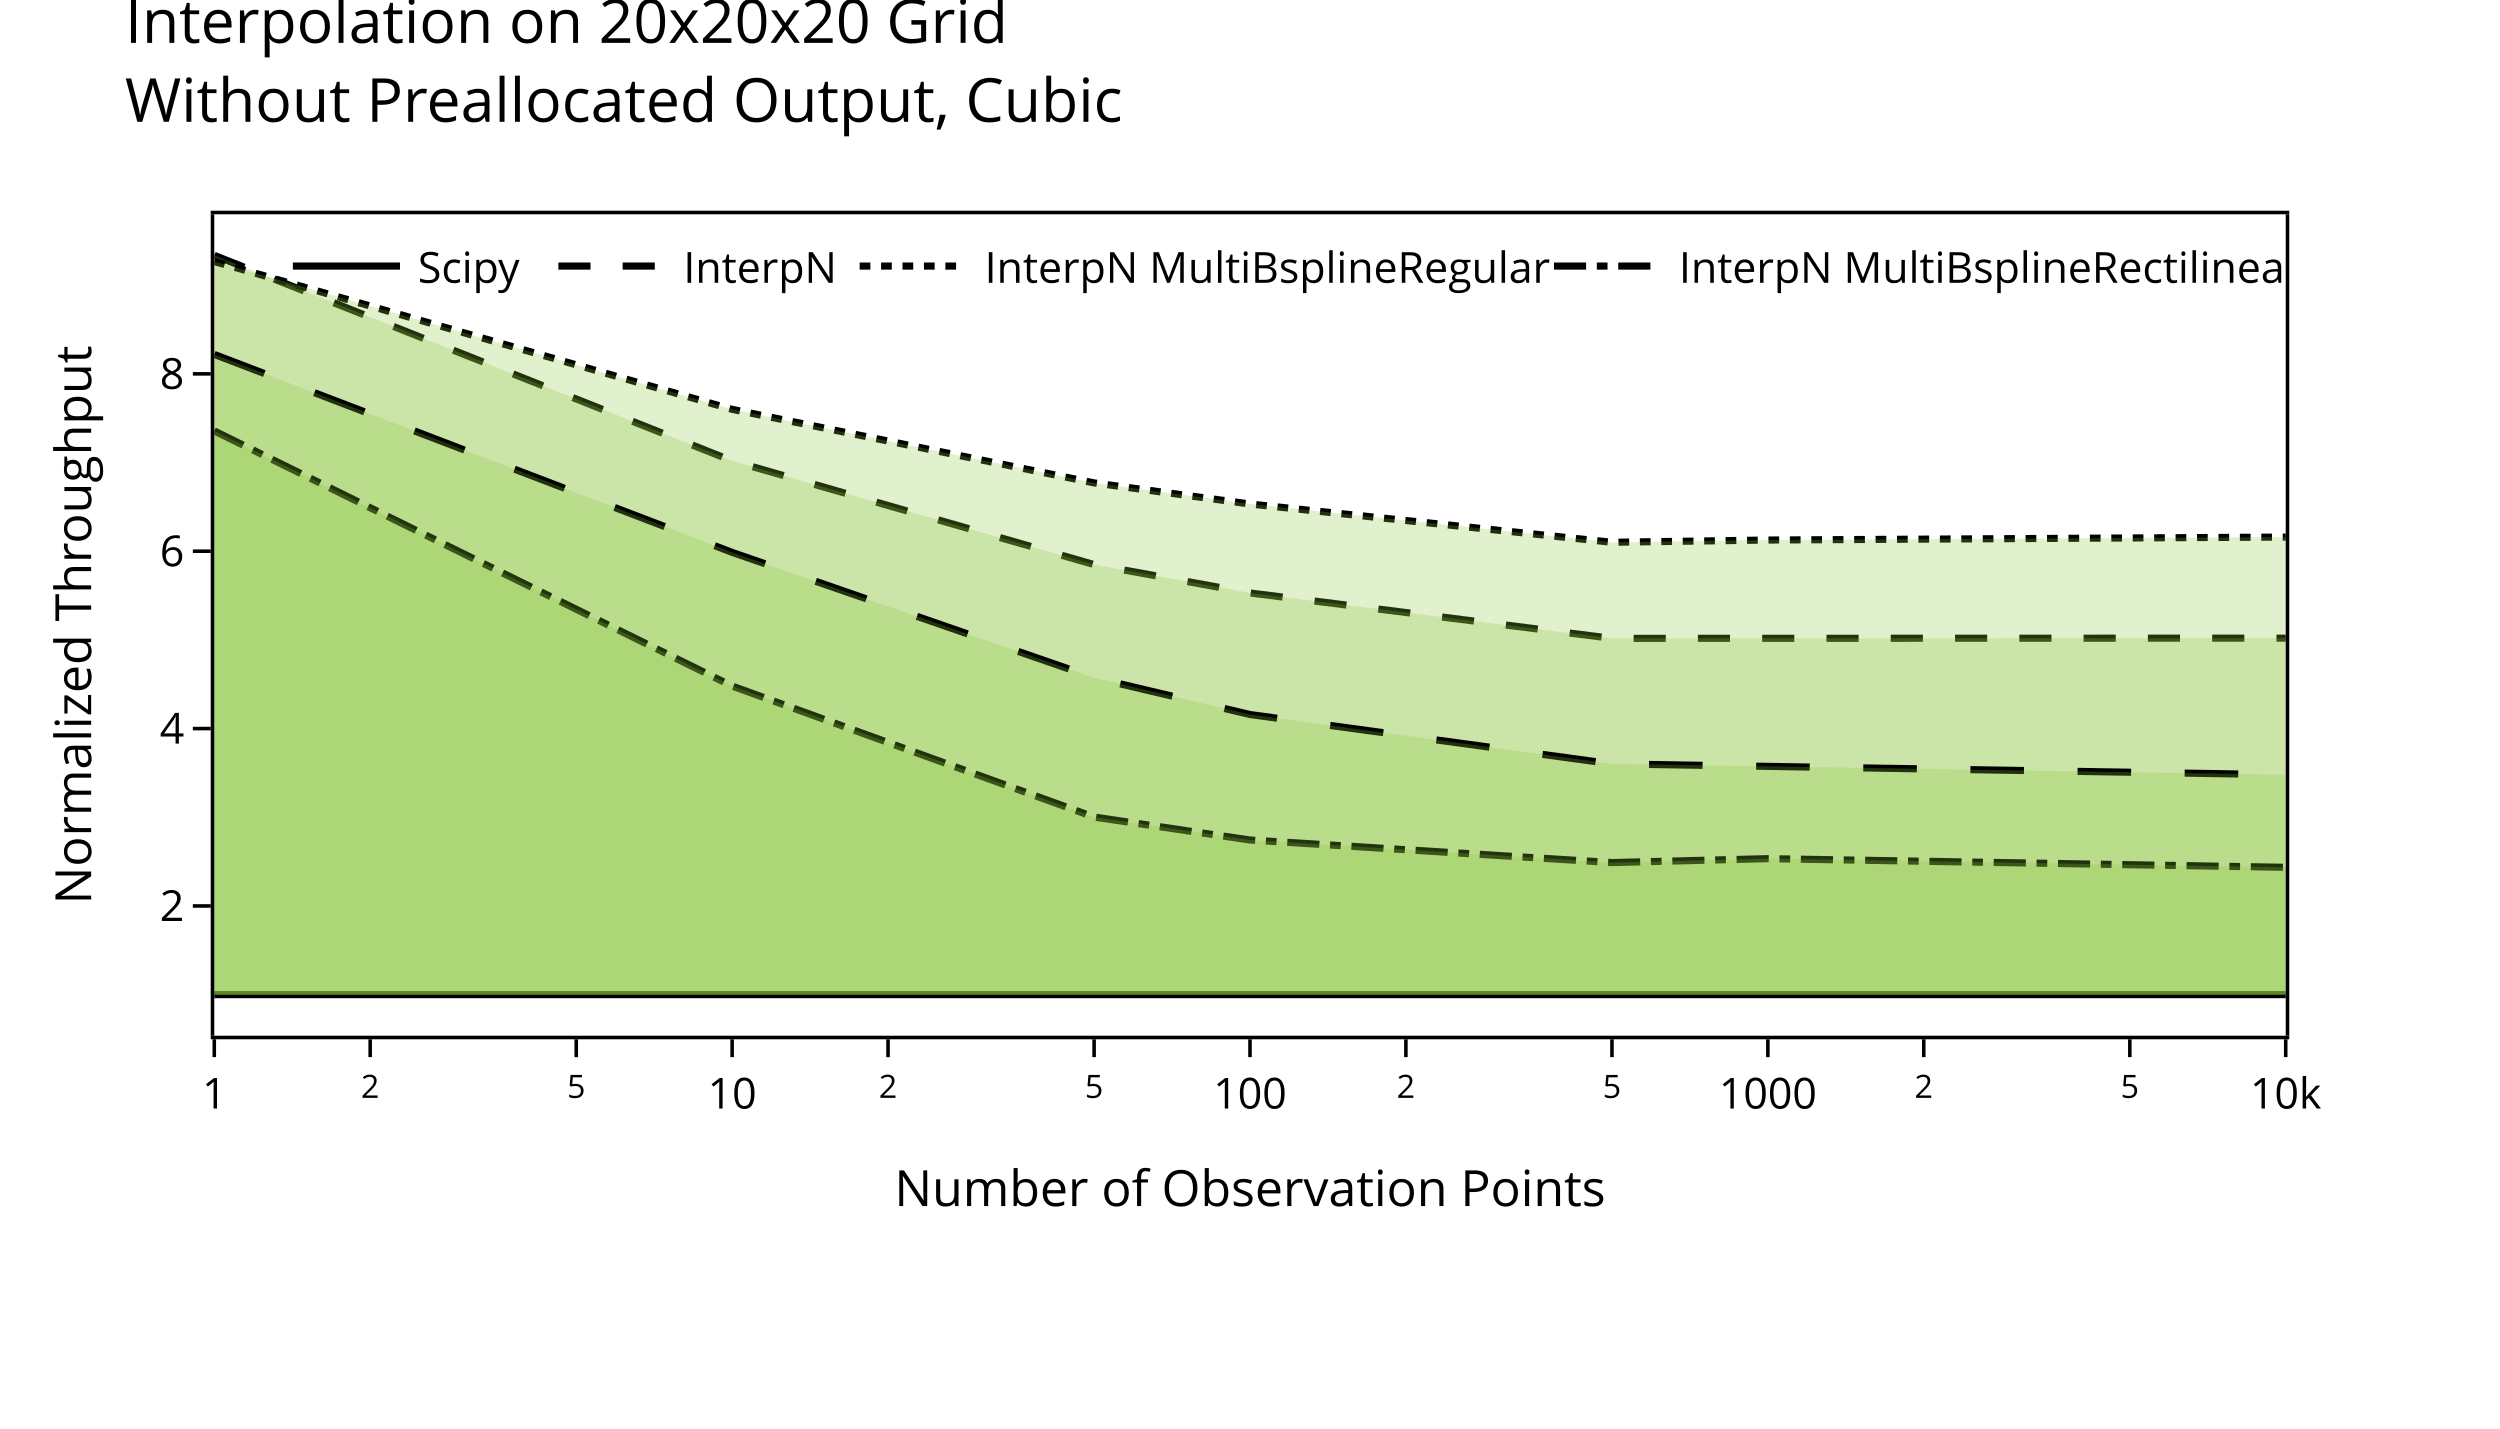
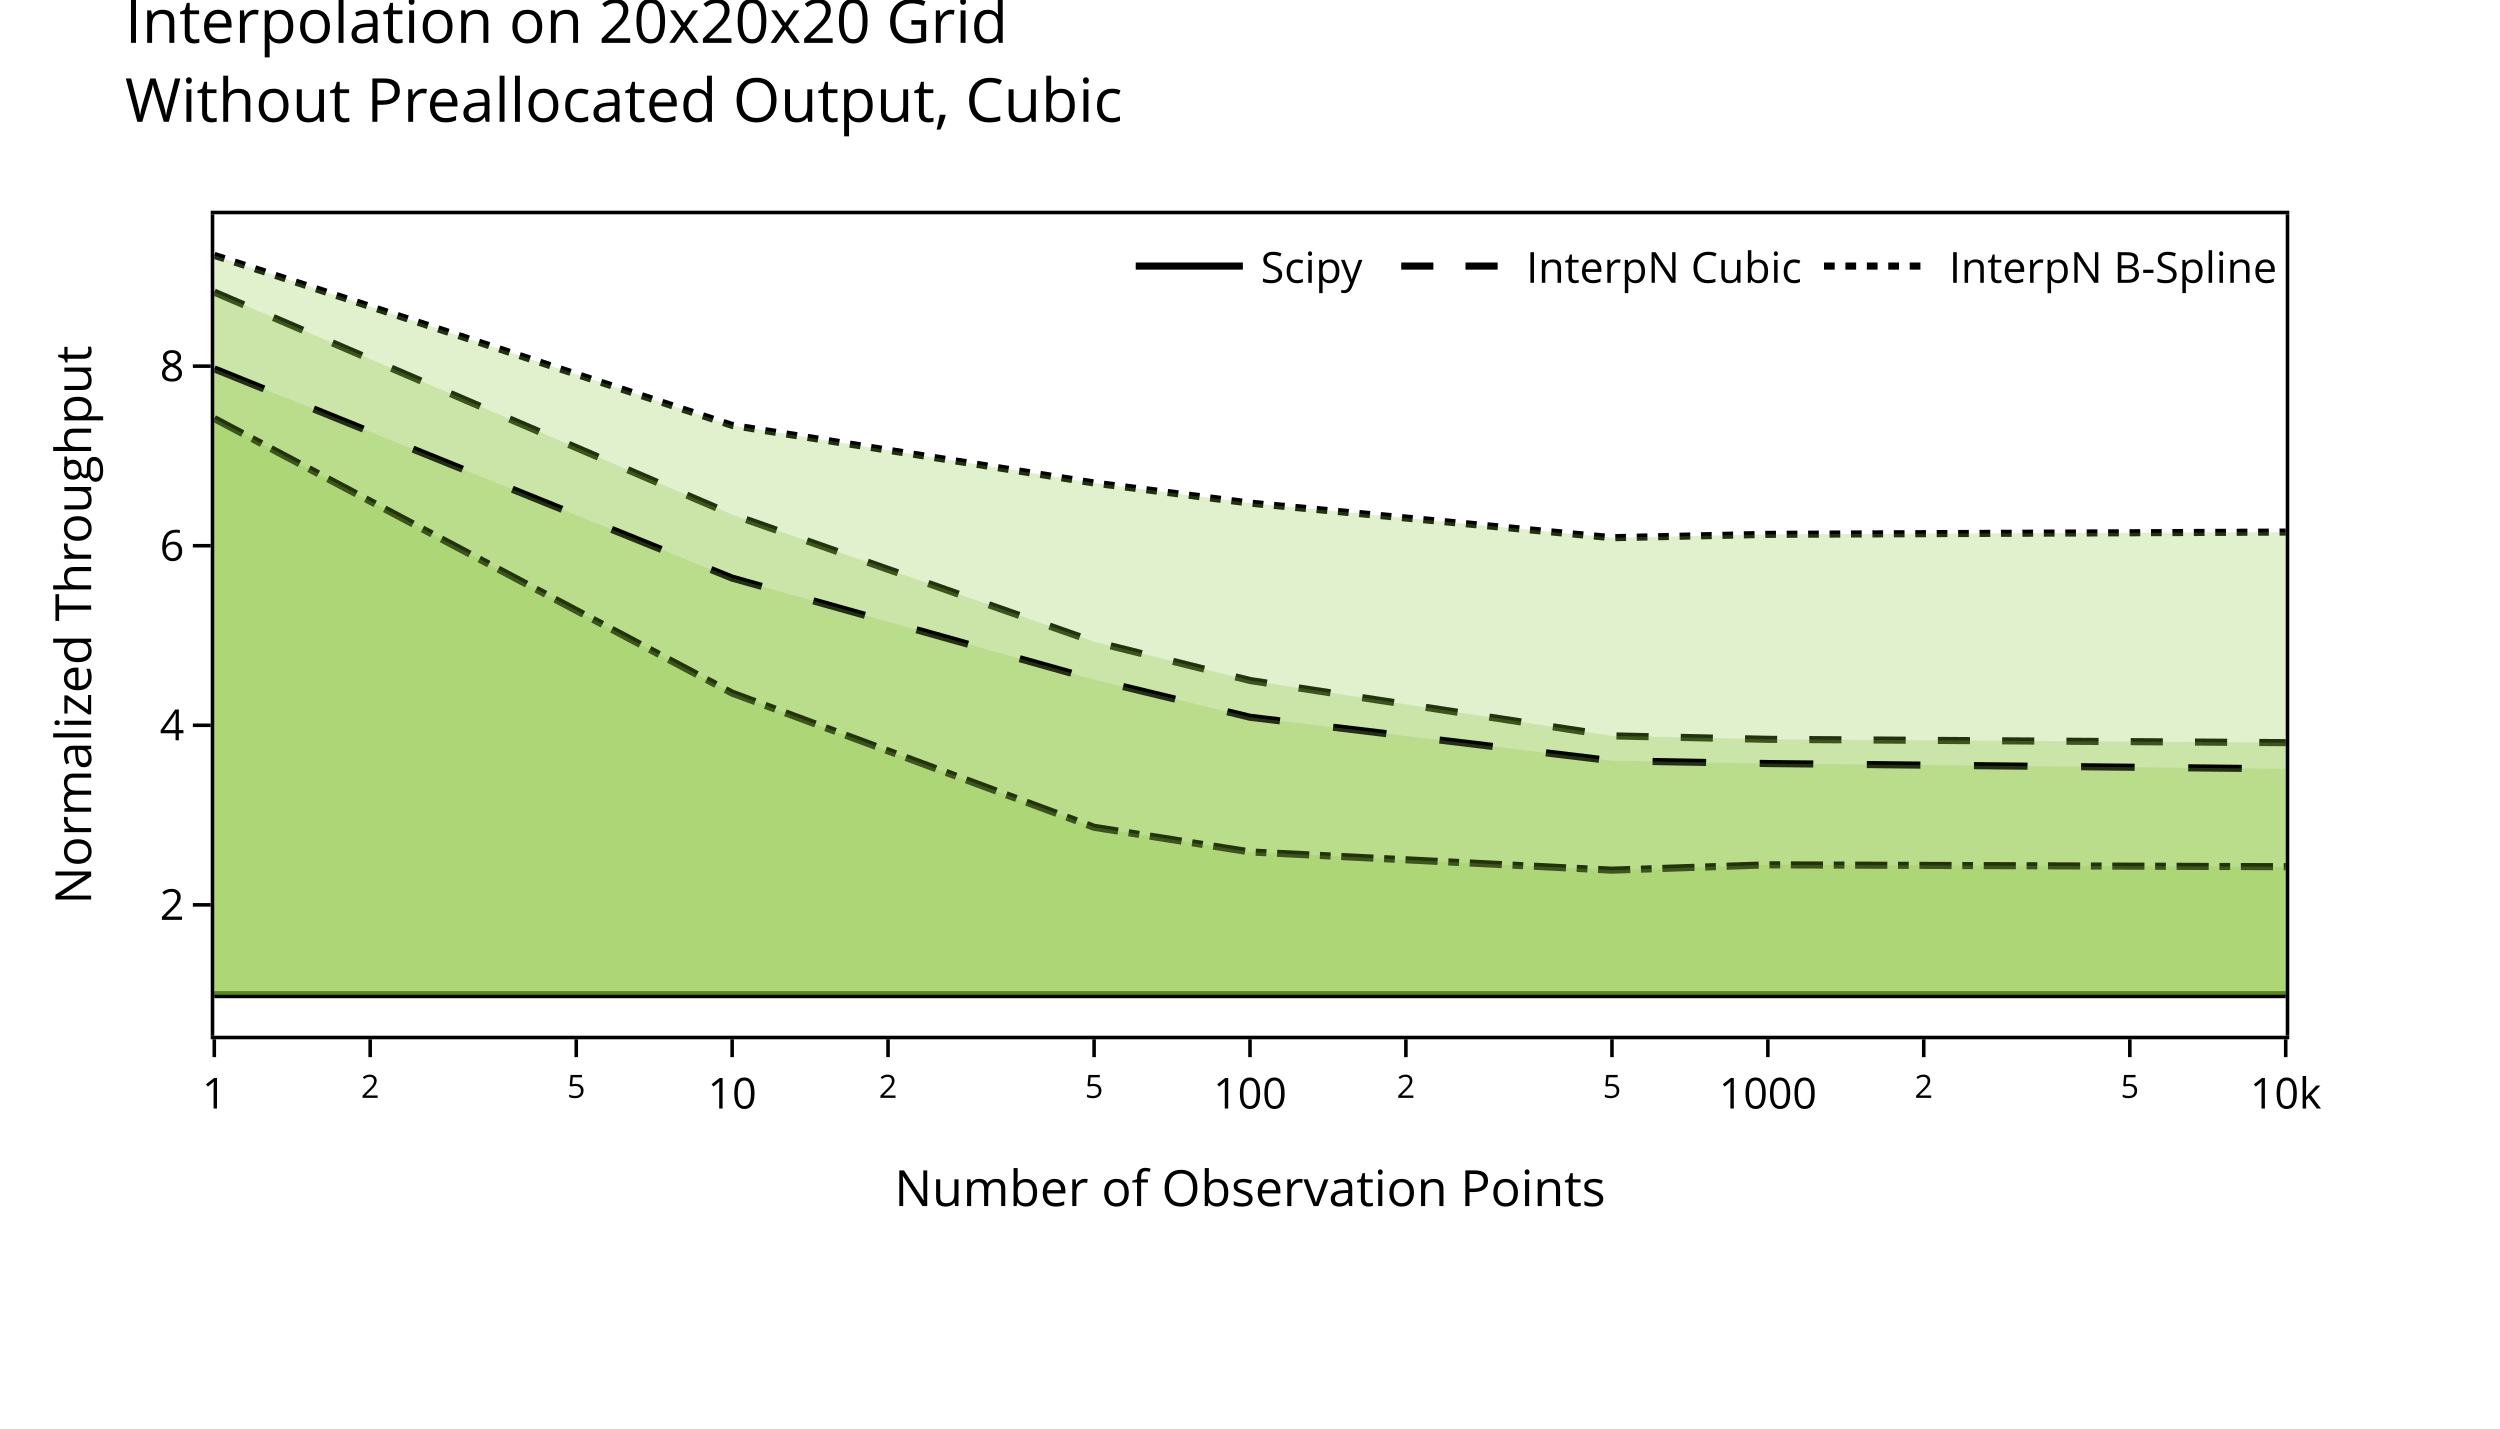
<svg xmlns="http://www.w3.org/2000/svg" class="main-svg" width="700" height="400" style="" viewBox="0 0 700 400">
  <rect x="0" y="0" width="700" height="400" style="fill: rgb(0, 0, 0); fill-opacity: 0;" />
-   <defs id="defs-ffacef">
+   <defs id="defs-b48e14">
    <g class="clips">
-       <clipPath id="clipffacefxyplot" class="plotclip">
+       <clipPath id="clipb48e14xyplot" class="plotclip">
        <rect width="580" height="230" />
      </clipPath>
-       <clipPath class="axesclip" id="clipffacefx">
+       <clipPath class="axesclip" id="clipb48e14x">
        <rect x="60" y="0" width="580" height="400" />
      </clipPath>
-       <clipPath class="axesclip" id="clipffacefy">
+       <clipPath class="axesclip" id="clipb48e14y">
        <rect x="0" y="60" width="700" height="230" />
      </clipPath>
-       <clipPath class="axesclip" id="clipffacefxy">
+       <clipPath class="axesclip" id="clipb48e14xy">
        <rect x="60" y="60" width="580" height="230" />
      </clipPath>
    </g>
    <g class="gradients" />
    <g class="patterns" />
  </defs>
  <g class="bglayer">
    <rect class="bg" x="60" y="60" width="580" height="230" style="fill: rgb(0, 0, 0); fill-opacity: 0; stroke-width: 0;" />
  </g>
  <g class="layer-below">
    <g class="imagelayer" />
    <g class="shapelayer" />
  </g>
  <g class="cartesianlayer">
    <g class="subplot xy">
      <g class="layer-subplot">
        <g class="shapelayer" />
        <g class="imagelayer" />
      </g>
      <g class="minor-gridlayer">
        <g class="x" />
        <g class="y" />
      </g>
      <g class="gridlayer">
        <g class="x" />
        <g class="y" />
      </g>
      <g class="zerolinelayer" />
      <g class="layer-between">
        <g class="shapelayer" />
        <g class="imagelayer" />
      </g>
      <path class="xlines-below" />
      <path class="ylines-below" />
      <g class="overlines-below" />
      <g class="xaxislayer-below" />
      <g class="yaxislayer-below" />
      <g class="overaxes-below" />
      <g class="overplot">
-         <g class="xy" transform="translate(60,60)" clip-path="url(#clipffacefxyplot)">
+         <g class="xy" transform="translate(60,60)" clip-path="url(#clipb48e14xyplot)">
          <g class="scatterlayer mlayer">
-             <g class="trace scatter trace54b332" style="stroke-miterlimit: 2; opacity: 1;">
+             <g class="trace scatter tracee3eded" style="stroke-miterlimit: 2; opacity: 1;">
              <g class="fills" />
              <g class="errorbars" />
              <g class="lines">
                <path class="js-line" d="M0,218.5L580,218.5" style="vector-effect: none; fill: none; stroke: rgb(0, 0, 0); stroke-opacity: 1; stroke-width: 2px; opacity: 1;" />
              </g>
              <g class="points" />
              <g class="text" />
            </g>
-             <g class="trace scatter trace431acf" style="stroke-miterlimit: 2; opacity: 1;">
-               <g class="fills" />
-               <g class="errorbars" />
-               <g class="lines">
-                 <path class="js-line" d="M0,11.5L145,69.04L246.35,98.08L290,106.03L391.35,118.74L580,118.68" style="vector-effect: none; fill: none; stroke: rgb(0, 0, 0); stroke-opacity: 1; stroke-dasharray: 9px, 9px; stroke-width: 2px; opacity: 1;" />
-               </g>
-               <g class="points" />
-               <g class="text" />
-             </g>
-             <g class="trace scatter tracecdcc14" style="stroke-miterlimit: 2; opacity: 1;">
+             <g class="trace scatter tracec10941" style="stroke-miterlimit: 2; opacity: 1;">
+               <g class="fills" />
+               <g class="errorbars" />
+               <g class="lines">
+                 <path class="js-line" d="M0,21.8L145,84.09L246.35,119.69L290,130.54L391.35,146.04L435,147.01L580,147.94" style="vector-effect: none; fill: none; stroke: rgb(0, 0, 0); stroke-opacity: 1; stroke-dasharray: 9px, 9px; stroke-width: 2px; opacity: 1;" />
+               </g>
+               <g class="points" />
+               <g class="text" />
+             </g>
+             <g class="trace scatter trace8dd1cb" style="stroke-miterlimit: 2; opacity: 1;">
              <g class="fills">
                <g>
-                   <path class="js-fill" d="M0,11.5L145,69.04L246.35,98.08L290,106.03L391.35,118.74L580,118.68L580,218.5L0,218.5Z" style="fill: rgb(139, 196, 59); fill-opacity: 0.25; stroke-width: 0;" />
+                   <path class="js-fill" d="M0,21.8L145,84.09L246.35,119.69L290,130.54L391.35,146.04L435,147.01L580,147.94L580,218.5L435,218.5L0,218.5Z" style="fill: rgb(139, 196, 59); fill-opacity: 0.25; stroke-width: 0;" />
                </g>
              </g>
              <g class="errorbars" />
              <g class="lines">
-                 <path class="js-line" d="M0,11.5L145,69.04L246.35,98.08L290,106.03L391.35,118.74L580,118.68L580,218.5L0,218.5" style="vector-effect: none; fill: none; stroke: rgb(0, 204, 150); stroke-opacity: 1; stroke-width: 0px; opacity: 1;" />
-               </g>
-               <g class="points" />
-               <g class="text" />
-             </g>
-             <g class="trace scatter traceb78265" style="stroke-miterlimit: 2; opacity: 1;">
-               <g class="fills" />
-               <g class="errorbars" />
-               <g class="lines">
-                 <path class="js-line" d="M0,13.22L145,54.62L246.35,75.21L290,81.12L391.35,91.84L435,91.21L580,90.38" style="vector-effect: none; fill: none; stroke: rgb(0, 0, 0); stroke-opacity: 1; stroke-dasharray: 3px, 3px; stroke-width: 2px; opacity: 1;" />
-               </g>
-               <g class="points" />
-               <g class="text" />
-             </g>
-             <g class="trace scatter trace593bb9" style="stroke-miterlimit: 2; opacity: 1;">
+                 <path class="js-line" d="M0,21.8L145,84.09L246.35,119.69L290,130.54L391.35,146.04L435,147.01L580,147.94L580,218.5L435,218.5L0,218.5" style="vector-effect: none; fill: none; stroke: rgb(0, 204, 150); stroke-opacity: 1; stroke-width: 0px; opacity: 1;" />
+               </g>
+               <g class="points" />
+               <g class="text" />
+             </g>
+             <g class="trace scatter tracece3878" style="stroke-miterlimit: 2; opacity: 1;">
+               <g class="fills" />
+               <g class="errorbars" />
+               <g class="lines">
+                 <path class="js-line" d="M0,11.5L145,59.11L246.35,75.24L290,80.87L391.35,90.56L435,89.62L580,88.98" style="vector-effect: none; fill: none; stroke: rgb(0, 0, 0); stroke-opacity: 1; stroke-dasharray: 3px, 3px; stroke-width: 2px; opacity: 1;" />
+               </g>
+               <g class="points" />
+               <g class="text" />
+             </g>
+             <g class="trace scatter tracee3816f" style="stroke-miterlimit: 2; opacity: 1;">
              <g class="fills">
                <g>
-                   <path class="js-fill" d="M0,13.22L145,54.62L246.35,75.21L290,81.12L391.35,91.84L435,91.21L580,90.38L580,218.5L435,218.5L0,218.5Z" style="fill: rgb(139, 196, 59); fill-opacity: 0.25; stroke-width: 0;" />
+                   <path class="js-fill" d="M0,11.5L145,59.11L246.35,75.24L290,80.87L391.35,90.56L435,89.62L580,88.98L580,218.5L435,218.5L0,218.5Z" style="fill: rgb(139, 196, 59); fill-opacity: 0.25; stroke-width: 0;" />
                </g>
              </g>
              <g class="errorbars" />
              <g class="lines">
-                 <path class="js-line" d="M0,13.22L145,54.62L246.35,75.21L290,81.12L391.35,91.84L435,91.21L580,90.38L580,218.5L435,218.5L0,218.5" style="vector-effect: none; fill: none; stroke: rgb(255, 161, 90); stroke-opacity: 1; stroke-width: 0px; opacity: 1;" />
-               </g>
-               <g class="points" />
-               <g class="text" />
-             </g>
-             <g class="trace scatter trace4ce758" style="stroke-miterlimit: 2; opacity: 1;">
-               <g class="fills" />
-               <g class="errorbars" />
-               <g class="lines">
-                 <path class="js-line" d="M0,60.66L145,132.1L246.35,168.78L290,175.2L391.35,181.52L435,180.42L580,182.85" style="vector-effect: none; fill: none; stroke: rgb(0, 0, 0); stroke-opacity: 1; stroke-dasharray: 9px, 3px, 3px, 3px; stroke-width: 2px; opacity: 1;" />
-               </g>
-               <g class="points" />
-               <g class="text" />
-             </g>
-             <g class="trace scatter trace178f62" style="stroke-miterlimit: 2; opacity: 1;">
+                 <path class="js-line" d="M0,11.5L145,59.11L246.35,75.24L290,80.87L391.35,90.56L435,89.62L580,88.98L580,218.5L435,218.5L0,218.5" style="vector-effect: none; fill: none; stroke: rgb(255, 161, 90); stroke-opacity: 1; stroke-width: 0px; opacity: 1;" />
+               </g>
+               <g class="points" />
+               <g class="text" />
+             </g>
+             <g class="trace scatter tracefca2bb" style="stroke-miterlimit: 2; opacity: 1;">
+               <g class="fills" />
+               <g class="errorbars" />
+               <g class="lines">
+                 <path class="js-line" d="M0,57.19L145,134.07L246.35,171.64L290,178.54L391.35,183.64L435,182.15L580,182.68" style="vector-effect: none; fill: none; stroke: rgb(0, 0, 0); stroke-opacity: 1; stroke-dasharray: 9px, 3px, 3px, 3px; stroke-width: 2px; opacity: 1;" />
+               </g>
+               <g class="points" />
+               <g class="text" />
+             </g>
+             <g class="trace scatter trace8b981b" style="stroke-miterlimit: 2; opacity: 1;">
              <g class="fills">
                <g>
-                   <path class="js-fill" d="M0,60.66L145,132.1L246.35,168.78L290,175.2L391.35,181.52L435,180.42L580,182.85L580,218.5L435,218.5L0,218.5Z" style="fill: rgb(139, 196, 59); fill-opacity: 0.25; stroke-width: 0;" />
+                   <path class="js-fill" d="M0,57.19L145,134.07L246.35,171.64L290,178.54L391.35,183.64L435,182.15L580,182.68L580,218.5L435,218.5L0,218.5Z" style="fill: rgb(139, 196, 59); fill-opacity: 0.25; stroke-width: 0;" />
                </g>
              </g>
              <g class="errorbars" />
              <g class="lines">
-                 <path class="js-line" d="M0,60.66L145,132.1L246.35,168.78L290,175.2L391.35,181.52L435,180.42L580,182.85L580,218.5L435,218.5L0,218.5" style="vector-effect: none; fill: none; stroke: rgb(255, 102, 146); stroke-opacity: 1; stroke-width: 0px; opacity: 1;" />
-               </g>
-               <g class="points" />
-               <g class="text" />
-             </g>
-             <g class="trace scatter tracea0bb8b" style="stroke-miterlimit: 2; opacity: 1;">
-               <g class="fills" />
-               <g class="errorbars" />
-               <g class="lines">
-                 <path class="js-line" d="M0,39.24L145,94.67L246.35,129.76L290,140.07L391.35,153.88L580,156.93" style="vector-effect: none; fill: none; stroke: rgb(0, 0, 0); stroke-opacity: 1; stroke-dasharray: 15px, 15px; stroke-width: 2px; opacity: 1;" />
-               </g>
-               <g class="points" />
-               <g class="text" />
-             </g>
-             <g class="trace scatter tracebd3f04" style="stroke-miterlimit: 2; opacity: 1;">
+                 <path class="js-line" d="M0,57.19L145,134.07L246.35,171.64L290,178.54L391.35,183.64L435,182.15L580,182.68L580,218.5L435,218.5L0,218.5" style="vector-effect: none; fill: none; stroke: rgb(255, 102, 146); stroke-opacity: 1; stroke-width: 0px; opacity: 1;" />
+               </g>
+               <g class="points" />
+               <g class="text" />
+             </g>
+             <g class="trace scatter trace31824d" style="stroke-miterlimit: 2; opacity: 1;">
+               <g class="fills" />
+               <g class="errorbars" />
+               <g class="lines">
+                 <path class="js-line" d="M0,43.28L145,101.87L246.35,130.28L290,140.83L391.35,153.02L435,153.79L580,155.27" style="vector-effect: none; fill: none; stroke: rgb(0, 0, 0); stroke-opacity: 1; stroke-dasharray: 15px, 15px; stroke-width: 2px; opacity: 1;" />
+               </g>
+               <g class="points" />
+               <g class="text" />
+             </g>
+             <g class="trace scatter trace56dc65" style="stroke-miterlimit: 2; opacity: 1;">
              <g class="fills">
                <g>
-                   <path class="js-fill" d="M0,39.24L145,94.67L246.35,129.76L290,140.07L391.35,153.88L580,156.93L580,218.5L0,218.5Z" style="fill: rgb(139, 196, 59); fill-opacity: 0.25; stroke-width: 0;" />
+                   <path class="js-fill" d="M0,43.28L145,101.87L246.35,130.28L290,140.83L391.35,153.02L435,153.79L580,155.27L580,218.5L435,218.5L0,218.5Z" style="fill: rgb(139, 196, 59); fill-opacity: 0.25; stroke-width: 0;" />
                </g>
              </g>
              <g class="errorbars" />
              <g class="lines">
-                 <path class="js-line" d="M0,39.24L145,94.67L246.35,129.76L290,140.07L391.35,153.88L580,156.93L580,218.5L0,218.5" style="vector-effect: none; fill: none; stroke: rgb(255, 151, 255); stroke-opacity: 1; stroke-width: 0px; opacity: 1;" />
+                 <path class="js-line" d="M0,43.28L145,101.87L246.35,130.28L290,140.83L391.35,153.02L435,153.79L580,155.27L580,218.5L435,218.5L0,218.5" style="vector-effect: none; fill: none; stroke: rgb(255, 151, 255); stroke-opacity: 1; stroke-width: 0px; opacity: 1;" />
              </g>
              <g class="points" />
              <g class="text" />
            </g>
          </g>
        </g>
      </g>
      <path class="xlines-above crisp" d="M59,290.5H641M59,59.5H641" style="fill: none; stroke-width: 1px; stroke: rgb(0, 0, 0); stroke-opacity: 1;" />
      <path class="ylines-above crisp" d="M59.5,60V290M640.5,60V290" style="fill: none; stroke-width: 1px; stroke: rgb(0, 0, 0); stroke-opacity: 1;" />
      <g class="overlines-above" />
      <g class="xaxislayer-above">
        <path class="xtick ticks crisp" d="M0,291v5" transform="translate(60,0)" style="stroke: rgb(0, 0, 0); stroke-opacity: 1; stroke-width: 1px;" />
        <path class="xtick ticks crisp" d="M0,291v5" transform="translate(103.65,0)" style="stroke: rgb(0, 0, 0); stroke-opacity: 1; stroke-width: 1px;" />
        <path class="xtick ticks crisp" d="M0,291v5" transform="translate(161.35,0)" style="stroke: rgb(0, 0, 0); stroke-opacity: 1; stroke-width: 1px;" />
        <path class="xtick ticks crisp" d="M0,291v5" transform="translate(205,0)" style="stroke: rgb(0, 0, 0); stroke-opacity: 1; stroke-width: 1px;" />
        <path class="xtick ticks crisp" d="M0,291v5" transform="translate(248.65,0)" style="stroke: rgb(0, 0, 0); stroke-opacity: 1; stroke-width: 1px;" />
        <path class="xtick ticks crisp" d="M0,291v5" transform="translate(306.35,0)" style="stroke: rgb(0, 0, 0); stroke-opacity: 1; stroke-width: 1px;" />
        <path class="xtick ticks crisp" d="M0,291v5" transform="translate(350,0)" style="stroke: rgb(0, 0, 0); stroke-opacity: 1; stroke-width: 1px;" />
        <path class="xtick ticks crisp" d="M0,291v5" transform="translate(393.65,0)" style="stroke: rgb(0, 0, 0); stroke-opacity: 1; stroke-width: 1px;" />
        <path class="xtick ticks crisp" d="M0,291v5" transform="translate(451.35,0)" style="stroke: rgb(0, 0, 0); stroke-opacity: 1; stroke-width: 1px;" />
        <path class="xtick ticks crisp" d="M0,291v5" transform="translate(495,0)" style="stroke: rgb(0, 0, 0); stroke-opacity: 1; stroke-width: 1px;" />
        <path class="xtick ticks crisp" d="M0,291v5" transform="translate(538.65,0)" style="stroke: rgb(0, 0, 0); stroke-opacity: 1; stroke-width: 1px;" />
        <path class="xtick ticks crisp" d="M0,291v5" transform="translate(596.35,0)" style="stroke: rgb(0, 0, 0); stroke-opacity: 1; stroke-width: 1px;" />
        <path class="xtick ticks crisp" d="M0,291v5" transform="translate(640,0)" style="stroke: rgb(0, 0, 0); stroke-opacity: 1; stroke-width: 1px;" />
        <g class="xtick">
          <text text-anchor="middle" x="0" y="310.4" transform="translate(60,0)" style="font-family: 'Open Sans', verdana, arial, sans-serif; font-size: 12px; fill: rgb(0, 0, 0); fill-opacity: 1; white-space: pre; opacity: 1;">1</text>
        </g>
        <g class="xtick">
          <text text-anchor="middle" x="0" y="307.4" style="font-family: 'Open Sans', verdana, arial, sans-serif; font-size: 9px; fill: rgb(0, 0, 0); fill-opacity: 1; white-space: pre; opacity: 1;" transform="translate(103.65,0)">2</text>
        </g>
        <g class="xtick">
          <text text-anchor="middle" x="0" y="307.4" style="font-family: 'Open Sans', verdana, arial, sans-serif; font-size: 9px; fill: rgb(0, 0, 0); fill-opacity: 1; white-space: pre; opacity: 1;" transform="translate(161.35,0)">5</text>
        </g>
        <g class="xtick">
          <text text-anchor="middle" x="0" y="310.4" style="font-family: 'Open Sans', verdana, arial, sans-serif; font-size: 12px; fill: rgb(0, 0, 0); fill-opacity: 1; white-space: pre; opacity: 1;" transform="translate(205,0)">10</text>
        </g>
        <g class="xtick">
          <text text-anchor="middle" x="0" y="307.4" style="font-family: 'Open Sans', verdana, arial, sans-serif; font-size: 9px; fill: rgb(0, 0, 0); fill-opacity: 1; white-space: pre; opacity: 1;" transform="translate(248.65,0)">2</text>
        </g>
        <g class="xtick">
          <text text-anchor="middle" x="0" y="307.4" style="font-family: 'Open Sans', verdana, arial, sans-serif; font-size: 9px; fill: rgb(0, 0, 0); fill-opacity: 1; white-space: pre; opacity: 1;" transform="translate(306.35,0)">5</text>
        </g>
        <g class="xtick">
          <text text-anchor="middle" x="0" y="310.4" style="font-family: 'Open Sans', verdana, arial, sans-serif; font-size: 12px; fill: rgb(0, 0, 0); fill-opacity: 1; white-space: pre; opacity: 1;" transform="translate(350,0)">100</text>
        </g>
        <g class="xtick">
          <text text-anchor="middle" x="0" y="307.4" style="font-family: 'Open Sans', verdana, arial, sans-serif; font-size: 9px; fill: rgb(0, 0, 0); fill-opacity: 1; white-space: pre; opacity: 1;" transform="translate(393.65,0)">2</text>
        </g>
        <g class="xtick">
          <text text-anchor="middle" x="0" y="307.4" style="font-family: 'Open Sans', verdana, arial, sans-serif; font-size: 9px; fill: rgb(0, 0, 0); fill-opacity: 1; white-space: pre; opacity: 1;" transform="translate(451.35,0)">5</text>
        </g>
        <g class="xtick">
          <text text-anchor="middle" x="0" y="310.4" style="font-family: 'Open Sans', verdana, arial, sans-serif; font-size: 12px; fill: rgb(0, 0, 0); fill-opacity: 1; white-space: pre; opacity: 1;" transform="translate(495,0)">1000</text>
        </g>
        <g class="xtick">
          <text text-anchor="middle" x="0" y="307.4" style="font-family: 'Open Sans', verdana, arial, sans-serif; font-size: 9px; fill: rgb(0, 0, 0); fill-opacity: 1; white-space: pre; opacity: 1;" transform="translate(538.65,0)">2</text>
        </g>
        <g class="xtick">
          <text text-anchor="middle" x="0" y="307.4" style="font-family: 'Open Sans', verdana, arial, sans-serif; font-size: 9px; fill: rgb(0, 0, 0); fill-opacity: 1; white-space: pre; opacity: 1;" transform="translate(596.35,0)">5</text>
        </g>
        <g class="xtick">
          <text text-anchor="middle" x="0" y="310.4" style="font-family: 'Open Sans', verdana, arial, sans-serif; font-size: 12px; fill: rgb(0, 0, 0); fill-opacity: 1; white-space: pre; opacity: 1;" transform="translate(640,0)">10k</text>
        </g>
      </g>
      <g class="yaxislayer-above">
-         <path class="ytick ticks crisp" d="M59,0h-5" transform="translate(0,253.67)" style="stroke: rgb(0, 0, 0); stroke-opacity: 1; stroke-width: 1px;" />
-         <path class="ytick ticks crisp" d="M59,0h-5" transform="translate(0,204)" style="stroke: rgb(0, 0, 0); stroke-opacity: 1; stroke-width: 1px;" />
-         <path class="ytick ticks crisp" d="M59,0h-5" transform="translate(0,154.34)" style="stroke: rgb(0, 0, 0); stroke-opacity: 1; stroke-width: 1px;" />
-         <path class="ytick ticks crisp" d="M59,0h-5" transform="translate(0,104.68)" style="stroke: rgb(0, 0, 0); stroke-opacity: 1; stroke-width: 1px;" />
+         <path class="ytick ticks crisp" d="M59,0h-5" transform="translate(0,253.36)" style="stroke: rgb(0, 0, 0); stroke-opacity: 1; stroke-width: 1px;" />
+         <path class="ytick ticks crisp" d="M59,0h-5" transform="translate(0,203.08)" style="stroke: rgb(0, 0, 0); stroke-opacity: 1; stroke-width: 1px;" />
+         <path class="ytick ticks crisp" d="M59,0h-5" transform="translate(0,152.8)" style="stroke: rgb(0, 0, 0); stroke-opacity: 1; stroke-width: 1px;" />
+         <path class="ytick ticks crisp" d="M59,0h-5" transform="translate(0,102.52)" style="stroke: rgb(0, 0, 0); stroke-opacity: 1; stroke-width: 1px;" />
        <g class="ytick">
-           <text text-anchor="end" x="51.6" y="4.2" transform="translate(0,253.67)" style="font-family: 'Open Sans', verdana, arial, sans-serif; font-size: 12px; fill: rgb(0, 0, 0); fill-opacity: 1; white-space: pre; opacity: 1;">2</text>
+           <text text-anchor="end" x="51.6" y="4.2" transform="translate(0,253.36)" style="font-family: 'Open Sans', verdana, arial, sans-serif; font-size: 12px; fill: rgb(0, 0, 0); fill-opacity: 1; white-space: pre; opacity: 1;">2</text>
        </g>
        <g class="ytick">
-           <text text-anchor="end" x="51.6" y="4.2" style="font-family: 'Open Sans', verdana, arial, sans-serif; font-size: 12px; fill: rgb(0, 0, 0); fill-opacity: 1; white-space: pre; opacity: 1;" transform="translate(0,204)">4</text>
+           <text text-anchor="end" x="51.6" y="4.2" style="font-family: 'Open Sans', verdana, arial, sans-serif; font-size: 12px; fill: rgb(0, 0, 0); fill-opacity: 1; white-space: pre; opacity: 1;" transform="translate(0,203.08)">4</text>
        </g>
        <g class="ytick">
-           <text text-anchor="end" x="51.6" y="4.2" style="font-family: 'Open Sans', verdana, arial, sans-serif; font-size: 12px; fill: rgb(0, 0, 0); fill-opacity: 1; white-space: pre; opacity: 1;" transform="translate(0,154.34)">6</text>
+           <text text-anchor="end" x="51.6" y="4.2" style="font-family: 'Open Sans', verdana, arial, sans-serif; font-size: 12px; fill: rgb(0, 0, 0); fill-opacity: 1; white-space: pre; opacity: 1;" transform="translate(0,152.8)">6</text>
        </g>
        <g class="ytick">
-           <text text-anchor="end" x="51.6" y="4.2" style="font-family: 'Open Sans', verdana, arial, sans-serif; font-size: 12px; fill: rgb(0, 0, 0); fill-opacity: 1; white-space: pre; opacity: 1;" transform="translate(0,104.68)">8</text>
+           <text text-anchor="end" x="51.6" y="4.2" style="font-family: 'Open Sans', verdana, arial, sans-serif; font-size: 12px; fill: rgb(0, 0, 0); fill-opacity: 1; white-space: pre; opacity: 1;" transform="translate(0,102.52)">8</text>
        </g>
      </g>
      <g class="overaxes-above" />
    </g>
  </g>
  <g class="polarlayer" />
  <g class="smithlayer" />
  <g class="ternarylayer" />
  <g class="geolayer" />
  <g class="funnelarealayer" />
  <g class="pielayer" />
  <g class="iciclelayer" />
  <g class="treemaplayer" />
  <g class="sunburstlayer" />
  <g class="glimages" />
-   <defs id="topdefs-ffacef">
+   <defs id="topdefs-b48e14">
    <g class="clips" />
-     <clipPath id="legendffacef">
-       <rect width="563" height="29" x="0" y="0" />
+     <clipPath id="legendb48e14">
+       <rect width="327" height="29" x="0" y="0" />
    </clipPath>
  </defs>
  <g class="layer-above">
    <g class="imagelayer" />
    <g class="shapelayer" />
  </g>
  <g class="infolayer">
-     <g class="legend" pointer-events="all" transform="translate(77,60)">
-       <rect class="bg" shape-rendering="crispEdges" width="563" height="29" x="0" y="0" style="stroke: rgb(68, 68, 68); stroke-opacity: 1; fill: rgb(0, 0, 0); fill-opacity: 0; stroke-width: 0px;" />
-       <g class="scrollbox" transform="" clip-path="url(#legendffacef)">
+     <g class="legend" pointer-events="all" transform="translate(313,60)">
+       <rect class="bg" shape-rendering="crispEdges" width="327" height="29" x="0" y="0" style="stroke: rgb(68, 68, 68); stroke-opacity: 1; fill: rgb(0, 0, 0); fill-opacity: 0; stroke-width: 0px;" />
+       <g class="scrollbox" transform="" clip-path="url(#legendb48e14)">
        <g class="groups">
          <g class="traces" transform="translate(0,14.5)" style="opacity: 1;">
            <text class="legendtext" text-anchor="start" x="40" y="4.68" style="font-family: 'Open Sans', verdana, arial, sans-serif; font-size: 12px; fill: rgb(0, 0, 0); fill-opacity: 1; white-space: pre;">Scipy</text>
            <g class="layers" style="opacity: 1;">
              <g class="legendfill" />
              <g class="legendlines">
                <path class="js-line" d="M5,0h30" style="fill: none; stroke: rgb(0, 0, 0); stroke-opacity: 1; stroke-width: 2px;" />
              </g>
              <g class="legendsymbols">
                <g class="legendpoints" />
              </g>
            </g>
            <rect class="legendtoggle" x="0" y="-9.5" width="71.844" height="19" style="fill: rgb(0, 0, 0); fill-opacity: 0;" />
          </g>
          <g class="traces" transform="translate(74.34375,14.5)" style="opacity: 1;">
-             <text class="legendtext" text-anchor="start" x="40" y="4.68" style="font-family: 'Open Sans', verdana, arial, sans-serif; font-size: 12px; fill: rgb(0, 0, 0); fill-opacity: 1; white-space: pre;">InterpN</text>
+             <text class="legendtext" text-anchor="start" x="40" y="4.68" style="font-family: 'Open Sans', verdana, arial, sans-serif; font-size: 12px; fill: rgb(0, 0, 0); fill-opacity: 1; white-space: pre;">InterpN Cubic</text>
            <g class="layers" style="opacity: 1;">
              <g class="legendfill" />
              <g class="legendlines">
                <path class="js-line" d="M5,0h30" style="fill: none; stroke: rgb(0, 0, 0); stroke-opacity: 1; stroke-dasharray: 9px, 9px; stroke-width: 2px;" />
              </g>
              <g class="legendsymbols">
                <g class="legendpoints" />
              </g>
            </g>
-             <rect class="legendtoggle" x="0" y="-9.5" width="81.859" height="19" style="fill: rgb(0, 0, 0); fill-opacity: 0;" />
+             <rect class="legendtoggle" x="0" y="-9.5" width="115.875" height="19" style="fill: rgb(0, 0, 0); fill-opacity: 0;" />
          </g>
-           <g class="traces" transform="translate(158.7031,14.5)" style="opacity: 1;">
-             <text class="legendtext" text-anchor="start" x="40" y="4.68" style="font-family: 'Open Sans', verdana, arial, sans-serif; font-size: 12px; fill: rgb(0, 0, 0); fill-opacity: 1; white-space: pre;">InterpN MultiBsplineRegular</text>
+           <g class="traces" transform="translate(192.7188,14.5)" style="opacity: 1;">
+             <text class="legendtext" text-anchor="start" x="40" y="4.68" style="font-family: 'Open Sans', verdana, arial, sans-serif; font-size: 12px; fill: rgb(0, 0, 0); fill-opacity: 1; white-space: pre;">InterpN B-Spline</text>
            <g class="layers" style="opacity: 1;">
              <g class="legendfill" />
              <g class="legendlines">
                <path class="js-line" d="M5,0h30" style="fill: none; stroke: rgb(0, 0, 0); stroke-opacity: 1; stroke-dasharray: 3px, 3px; stroke-width: 2px;" />
              </g>
              <g class="legendsymbols">
                <g class="legendpoints" />
              </g>
            </g>
-             <rect class="legendtoggle" x="0" y="-9.5" width="191.906" height="19" style="fill: rgb(0, 0, 0); fill-opacity: 0;" />
-           </g>
-           <g class="traces" transform="translate(353.1094,14.5)" style="opacity: 1;">
-             <text class="legendtext" text-anchor="start" x="40" y="4.68" style="font-family: 'Open Sans', verdana, arial, sans-serif; font-size: 12px; fill: rgb(0, 0, 0); fill-opacity: 1; white-space: pre;">InterpN MultiBsplineRectilinear</text>
-             <g class="layers" style="opacity: 1;">
-               <g class="legendfill" />
-               <g class="legendlines">
-                 <path class="js-line" d="M5,0h30" style="fill: none; stroke: rgb(0, 0, 0); stroke-opacity: 1; stroke-dasharray: 9px, 3px, 3px, 3px; stroke-width: 2px;" />
-               </g>
-               <g class="legendsymbols">
-                 <g class="legendpoints" />
-               </g>
-             </g>
-             <rect class="legendtoggle" x="0" y="-9.5" width="206.578" height="19" style="fill: rgb(0, 0, 0); fill-opacity: 0;" />
+             <rect class="legendtoggle" x="0" y="-9.5" width="130.875" height="19" style="fill: rgb(0, 0, 0); fill-opacity: 0;" />
          </g>
        </g>
      </g>
      <rect class="scrollbar" rx="20" ry="3" width="0" height="0" x="0" y="0" style="fill: rgb(128, 139, 164); fill-opacity: 1;" />
    </g>
    <g class="g-gtitle">
      <text class="gtitle" x="35" y="12" text-anchor="start" dy="0.7em" style="opacity: 1; font-family: 'Open Sans', verdana, arial, sans-serif; font-size: 17px; fill: rgb(0, 0, 0); fill-opacity: 1; white-space: pre;">
        <tspan class="line" dy="0em" x="35" y="12">Interpolation on 20x20x20 Grid</tspan>
        <tspan class="line" dy="1.3em" x="35" y="12">Without Preallocated Output, Cubic</tspan>
      </text>
    </g>
    <g class="g-xtitle">
      <text class="xtitle" x="350" y="337.706" text-anchor="middle" style="opacity: 1; font-family: 'Open Sans', verdana, arial, sans-serif; font-size: 14px; fill: rgb(0, 0, 0); fill-opacity: 1; white-space: pre;">Number of Observation Points</text>
    </g>
    <g class="g-ytitle">
      <text class="ytitle" transform="rotate(-90,25.52188,175)" x="25.522" y="175" text-anchor="middle" style="opacity: 1; font-family: 'Open Sans', verdana, arial, sans-serif; font-size: 14px; fill: rgb(0, 0, 0); fill-opacity: 1; white-space: pre;">Normalized Throughput</text>
    </g>
  </g>
</svg>
